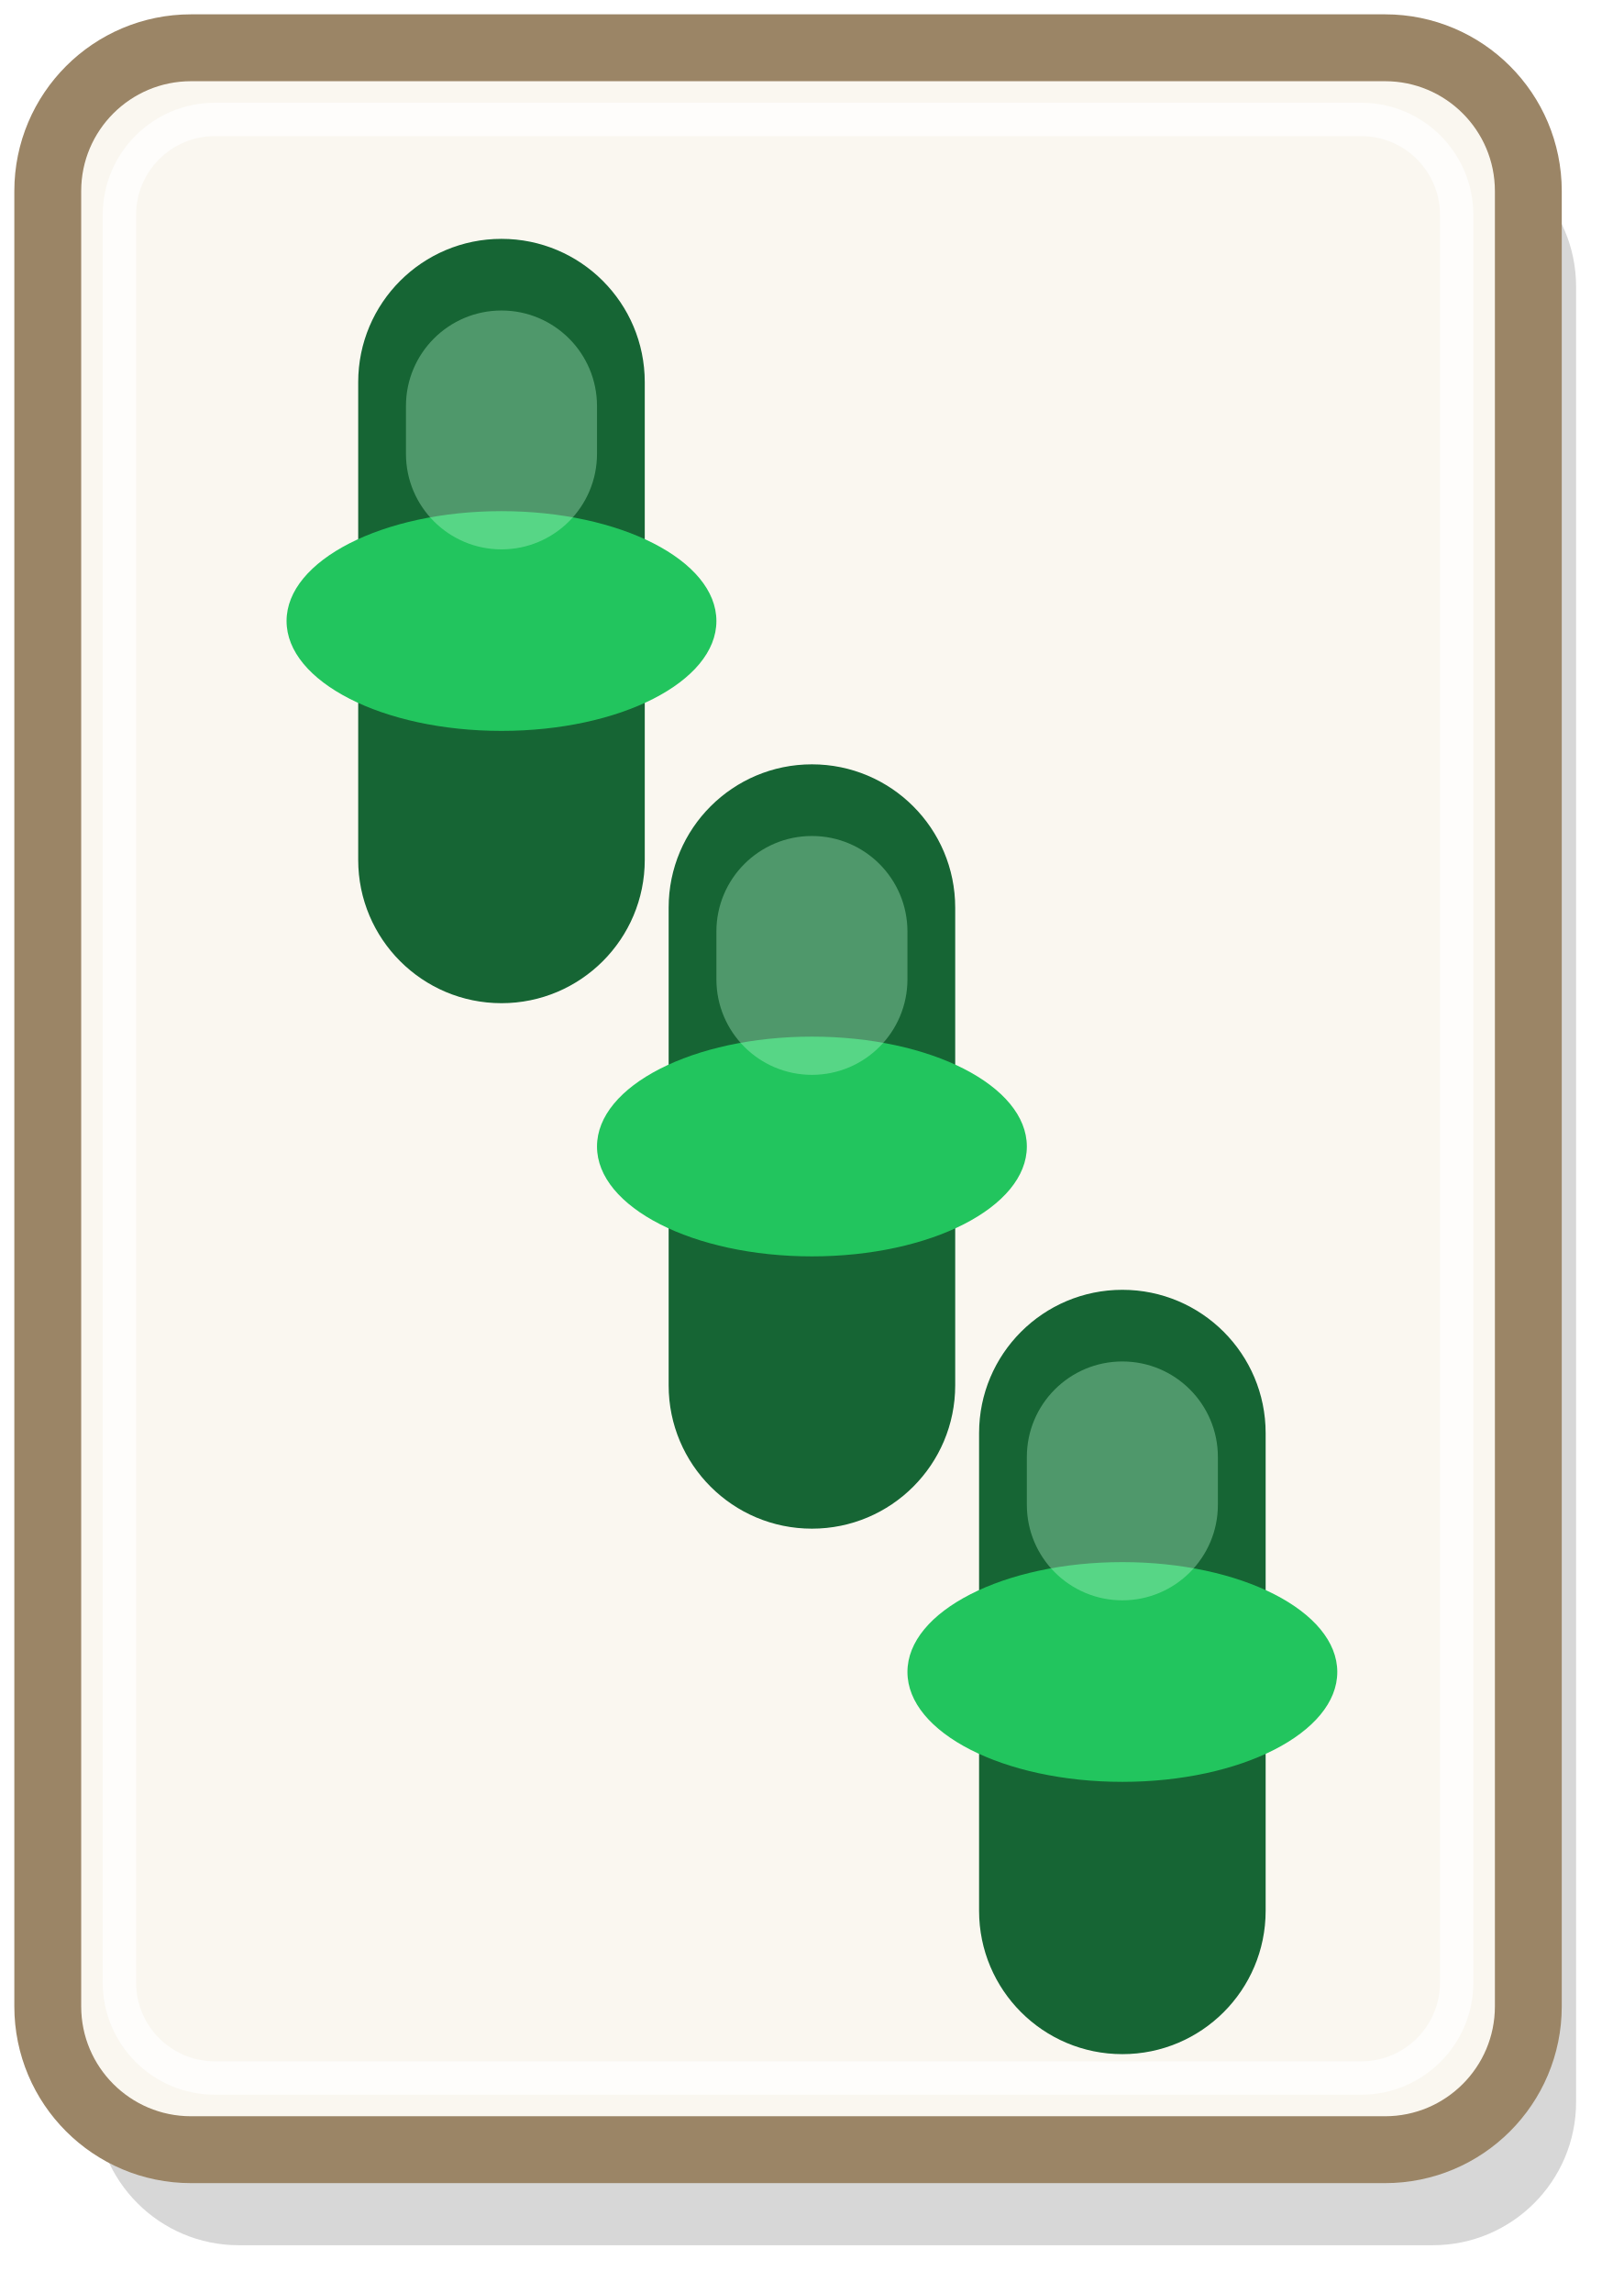
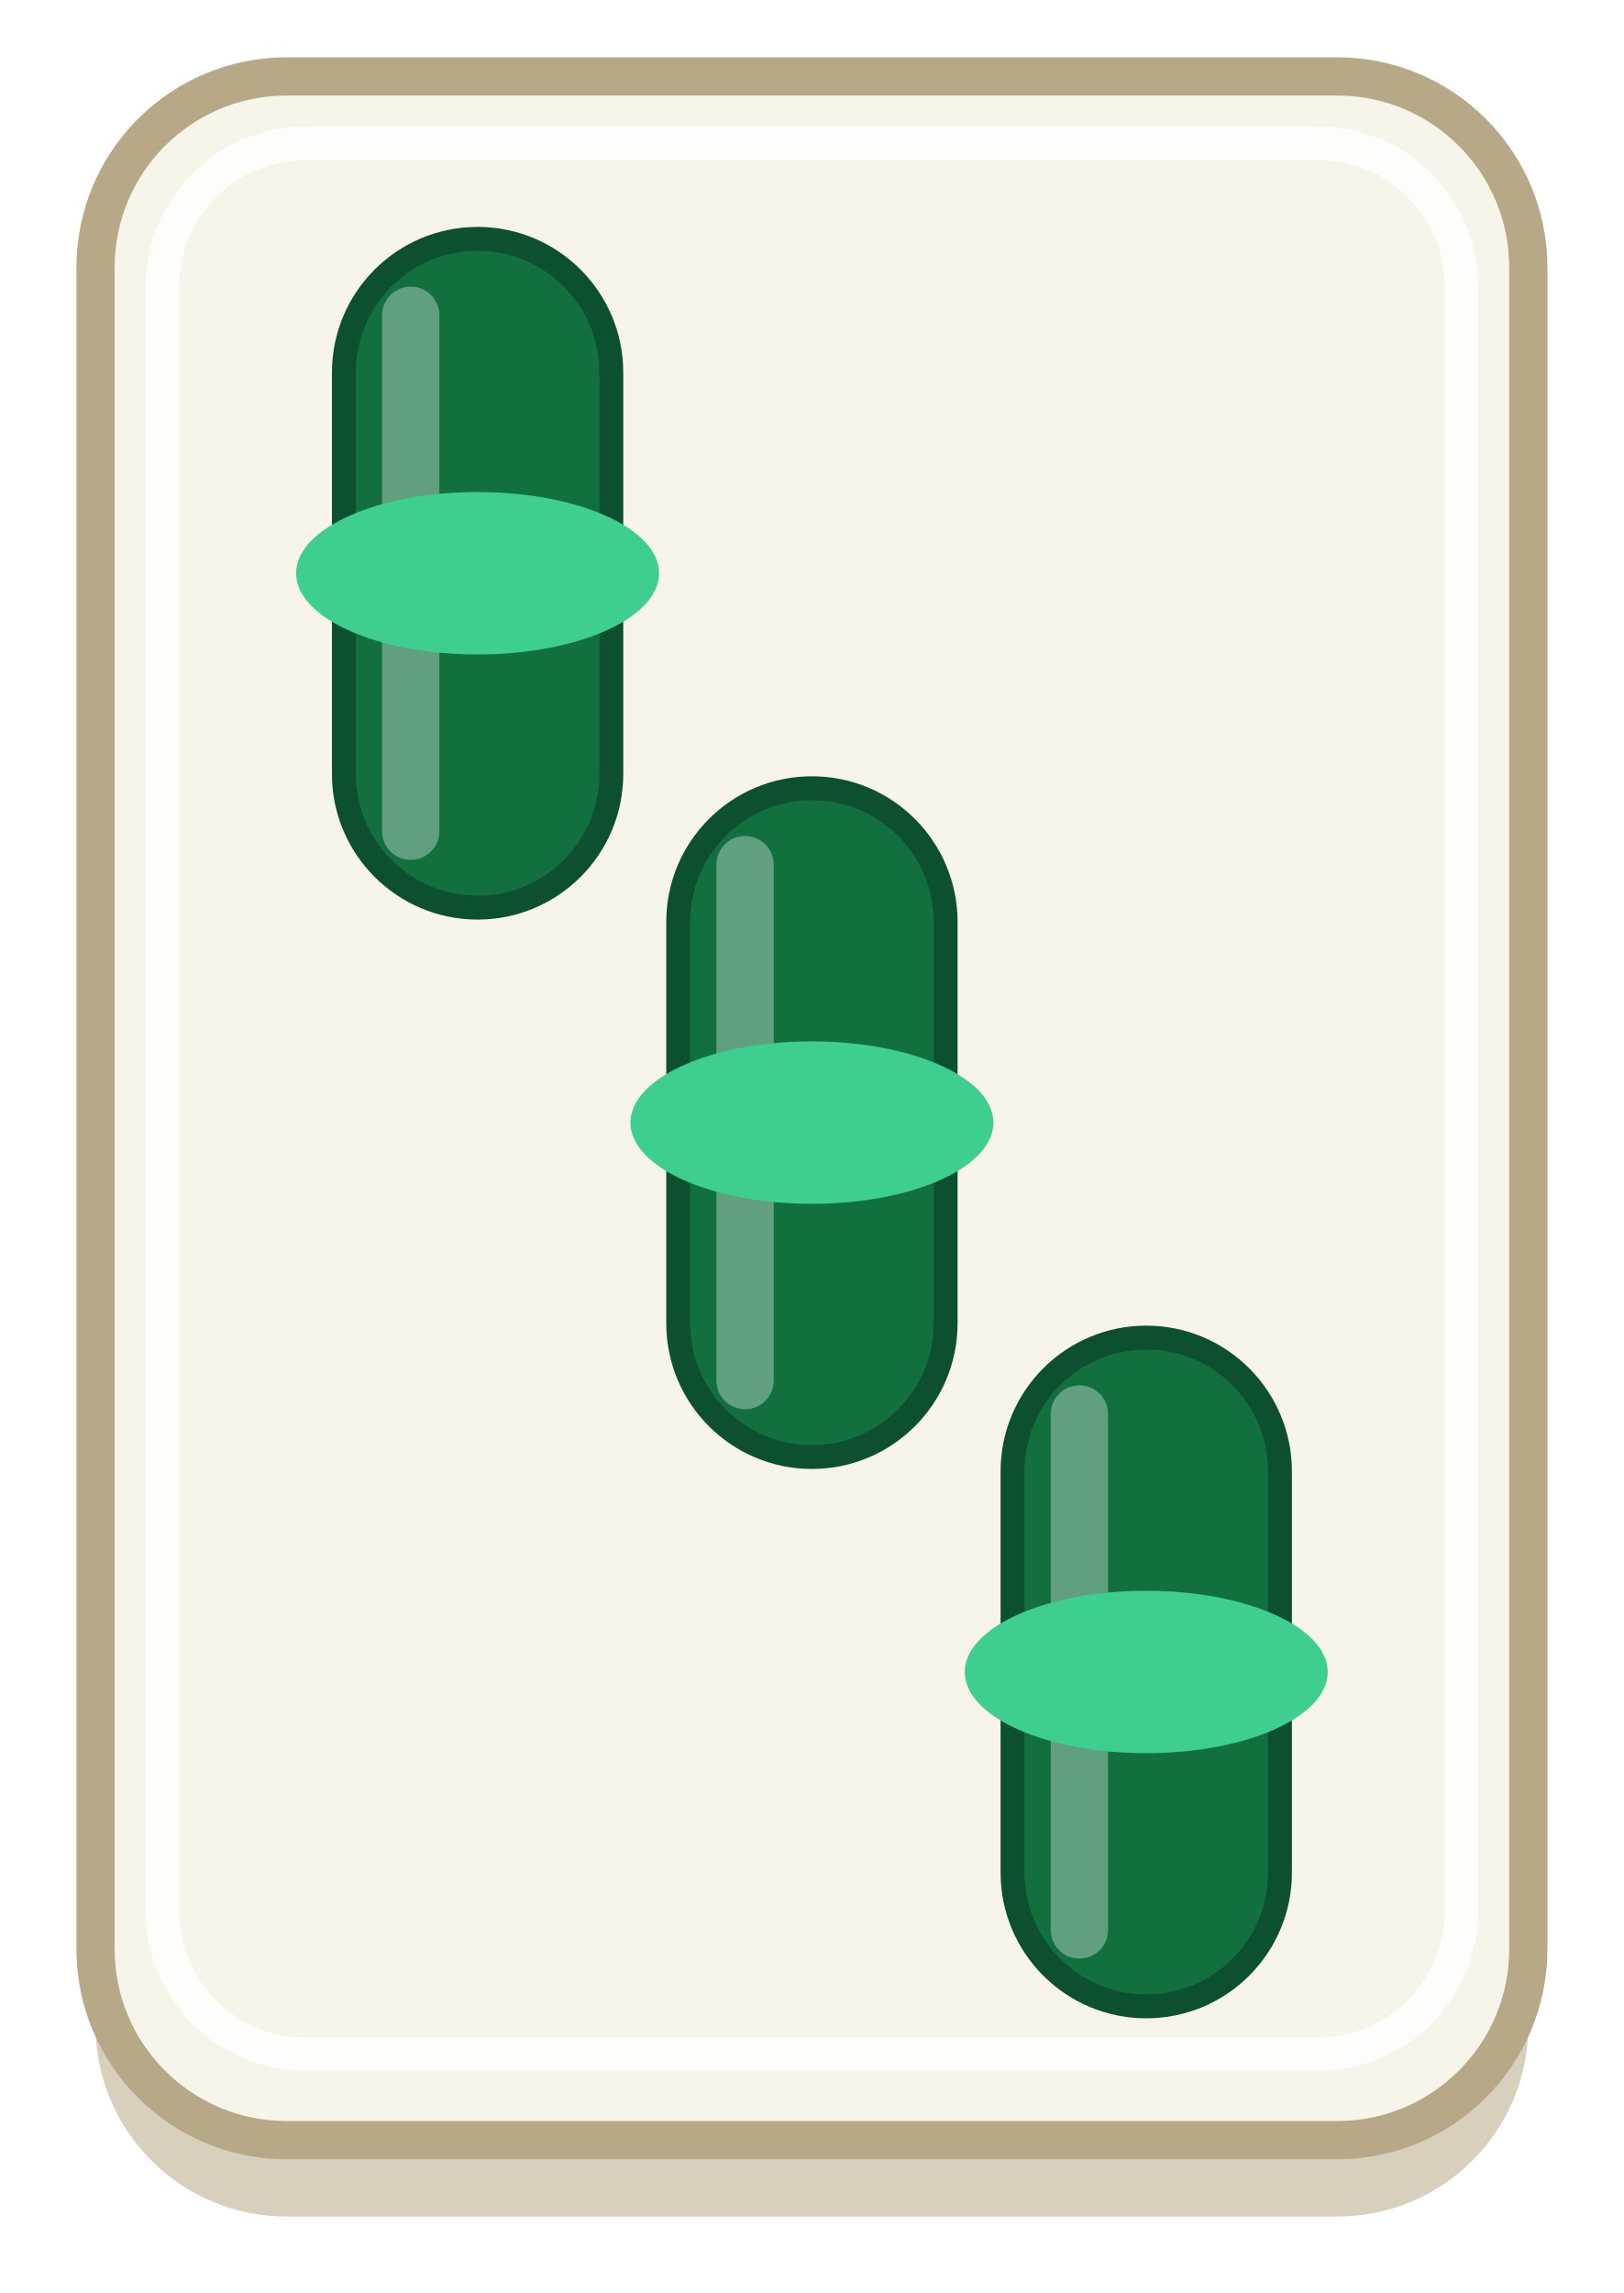
<svg xmlns="http://www.w3.org/2000/svg" viewBox="0 0 34 48">
-   <rect x="2" y="3" width="31" height="44" rx="3" fill="#00000028" />
-   <rect x="1" y="1" width="31" height="44" rx="3" fill="#faf7f0" stroke="#9b8566" stroke-width="1.4" />
-   <rect x="2.5" y="2.5" width="28" height="41" rx="2" fill="none" stroke="rgba(255,255,255,0.7)" stroke-width="0.7" />
-   <rect x="7.5" y="5" width="6" height="16" rx="3" fill="#166534" />
-   <ellipse cx="10.5" cy="13" rx="4.5" ry="2.3" fill="#22c55e" />
-   <rect x="8.5" y="6.5" width="4" height="5" rx="2" fill="#bbf7d0" opacity="0.35" />
-   <rect x="14" y="16" width="6" height="16" rx="3" fill="#166534" />
-   <ellipse cx="17" cy="24" rx="4.5" ry="2.3" fill="#22c55e" />
-   <rect x="15" y="17.5" width="4" height="5" rx="2" fill="#bbf7d0" opacity="0.35" />
-   <rect x="20.5" y="27" width="6" height="16" rx="3" fill="#166534" />
-   <ellipse cx="23.5" cy="35" rx="4.5" ry="2.3" fill="#22c55e" />
-   <rect x="21.5" y="28.5" width="4" height="5" rx="2" fill="#bbf7d0" opacity="0.35" />
+   <rect x="2.4" y="3" width="29.6" height="43" rx="4" fill="#0000001f" />
+   <rect x="2" y="2.4" width="30" height="44" rx="4" fill="#d8d0bc" />
+   <rect x="2" y="1.6" width="30" height="43.2" rx="4" fill="#f7f4ea" stroke="#b7a888" stroke-width="0.8" />
+   <rect x="3.4" y="3" width="27.2" height="40" rx="3" fill="none" stroke="#ffffffcc" stroke-width="0.7" />
+   <rect x="7.2" y="5" width="5.6" height="14" rx="2.8" fill="#12703f" stroke="#0c5030" stroke-width="0.5" />
+   <rect x="8" y="6" width="1.2" height="12" rx="0.6" fill="#ffffff55" />
+   <ellipse cx="10" cy="12" rx="3.8" ry="1.7" fill="#3ecf8e" />
+   <rect x="14.2" y="16.5" width="5.6" height="14" rx="2.8" fill="#12703f" stroke="#0c5030" stroke-width="0.5" />
+   <rect x="15" y="17.5" width="1.2" height="12" rx="0.6" fill="#ffffff55" />
+   <ellipse cx="17" cy="23.5" rx="3.8" ry="1.7" fill="#3ecf8e" />
+   <rect x="21.2" y="28" width="5.6" height="14" rx="2.8" fill="#12703f" stroke="#0c5030" stroke-width="0.5" />
+   <rect x="22" y="29" width="1.2" height="12" rx="0.6" fill="#ffffff55" />
+   <ellipse cx="24" cy="35" rx="3.8" ry="1.7" fill="#3ecf8e" />
</svg>
